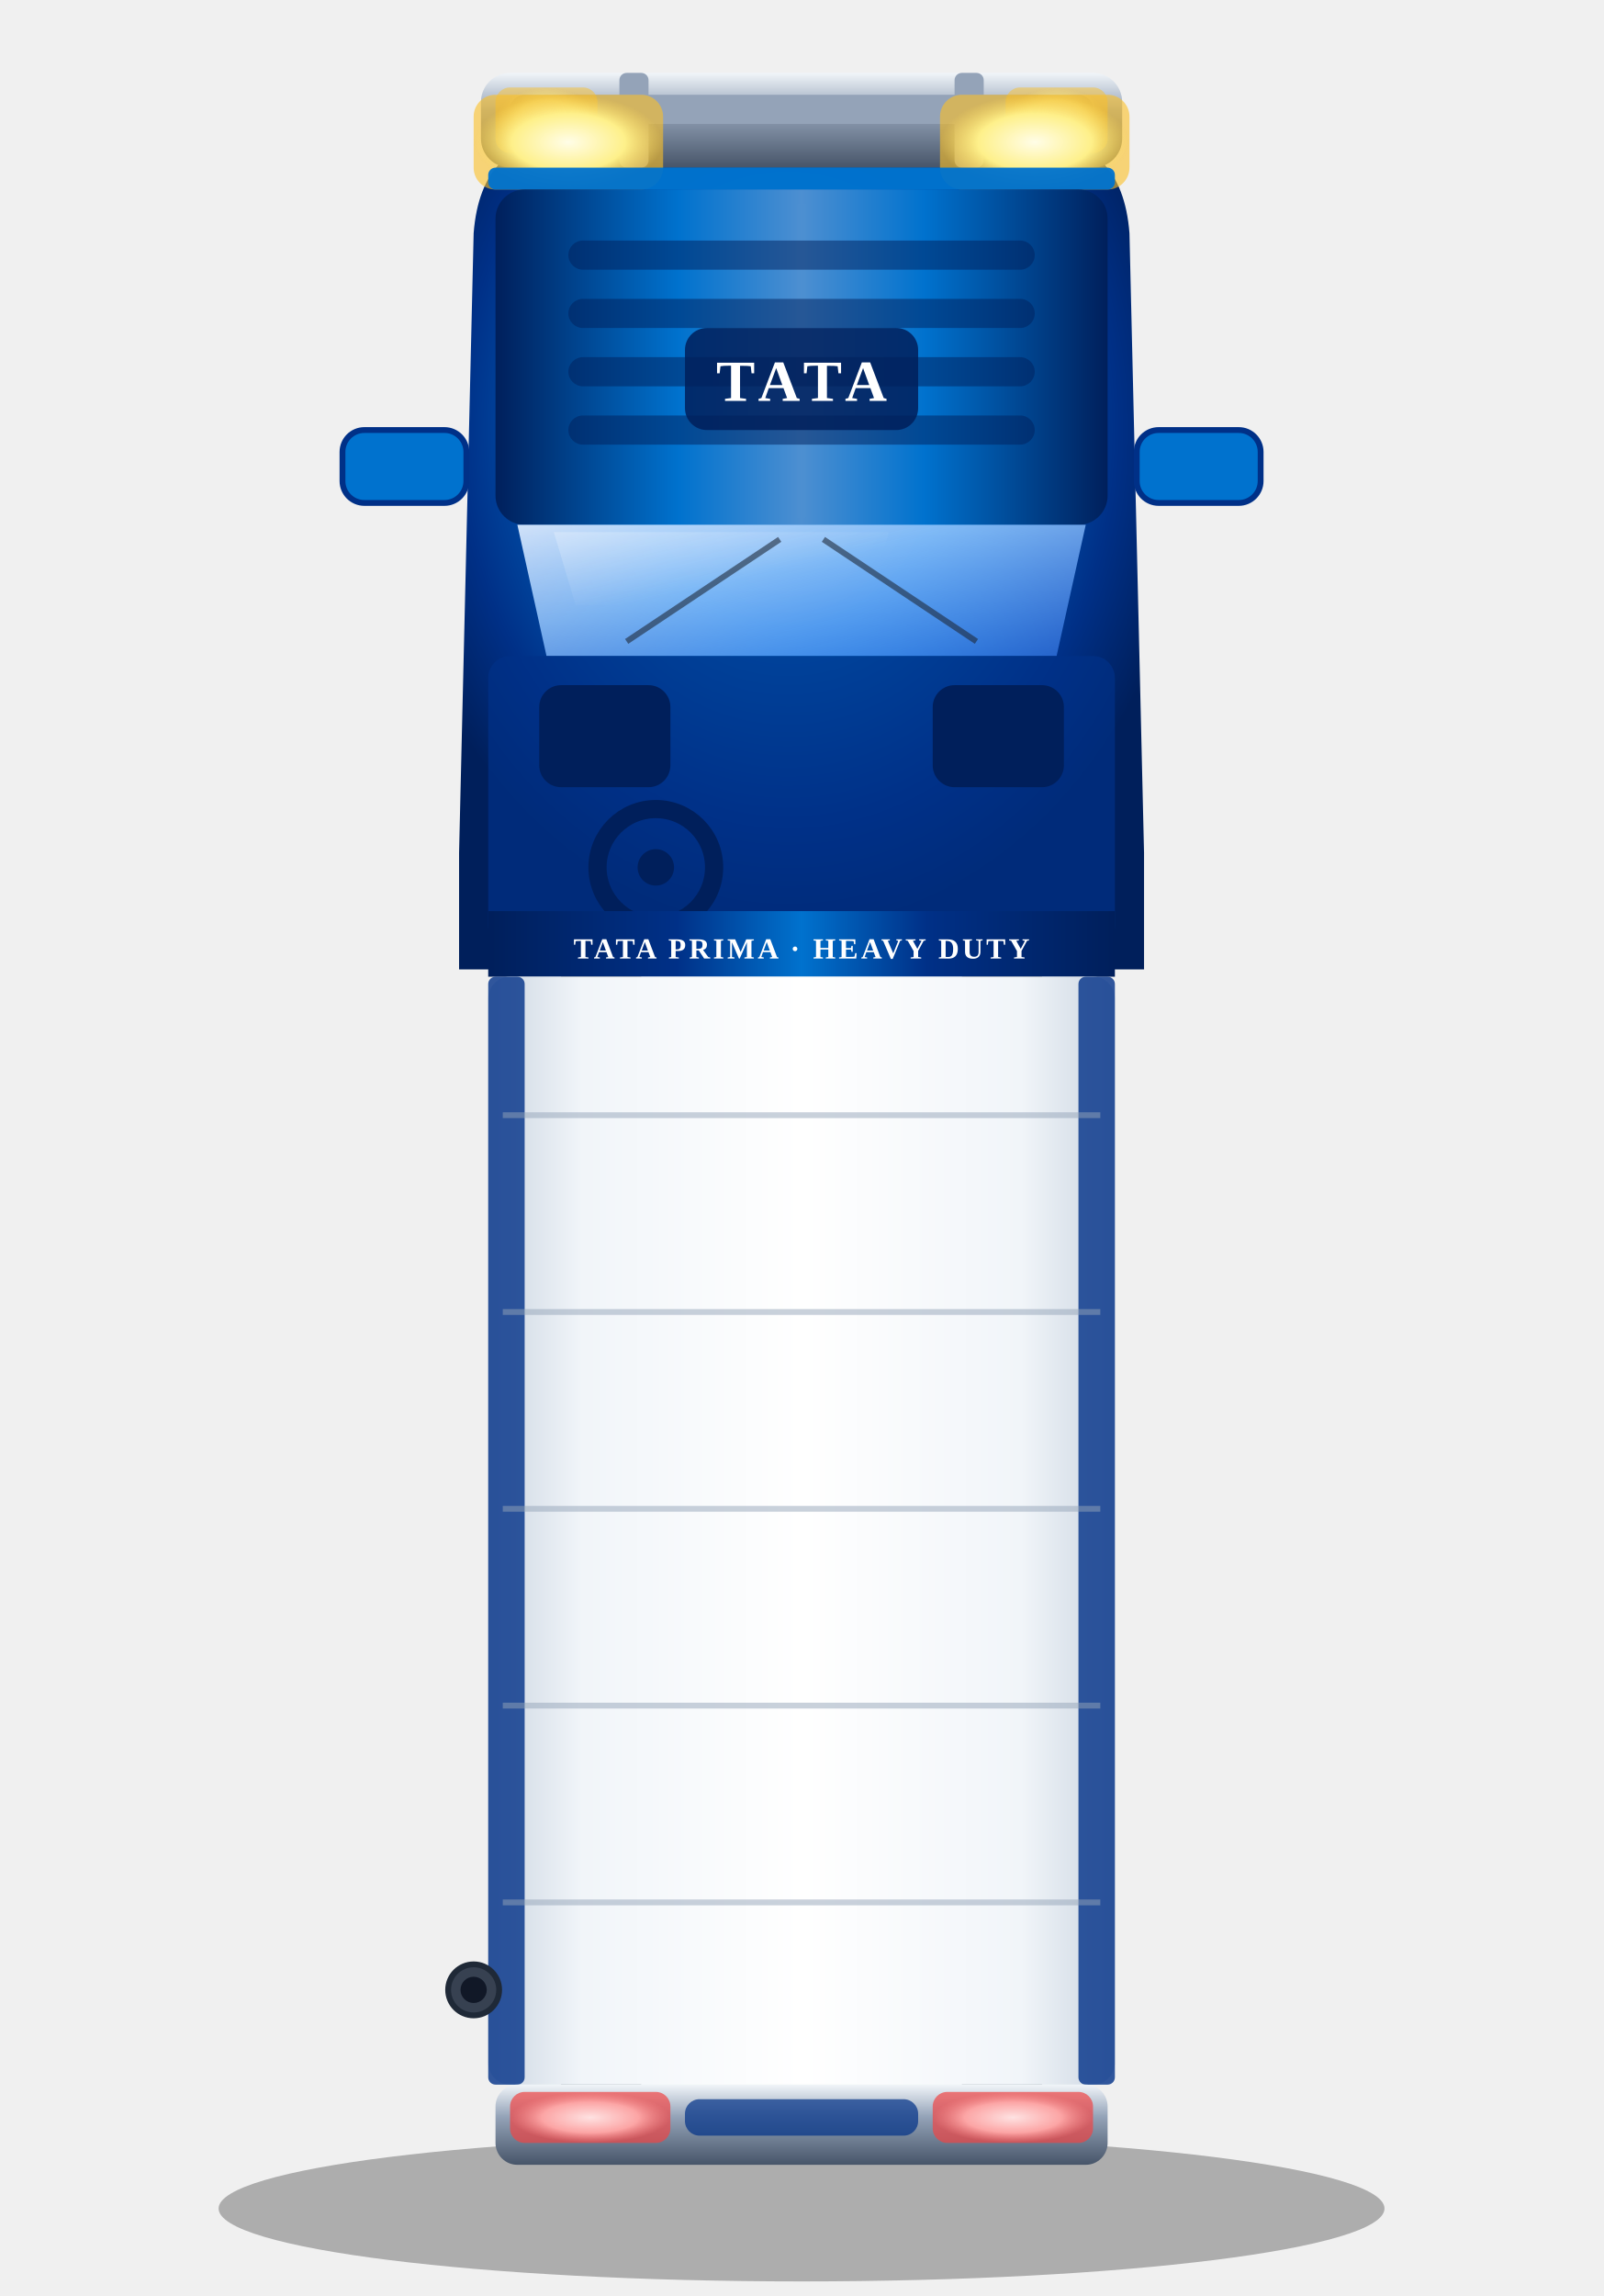
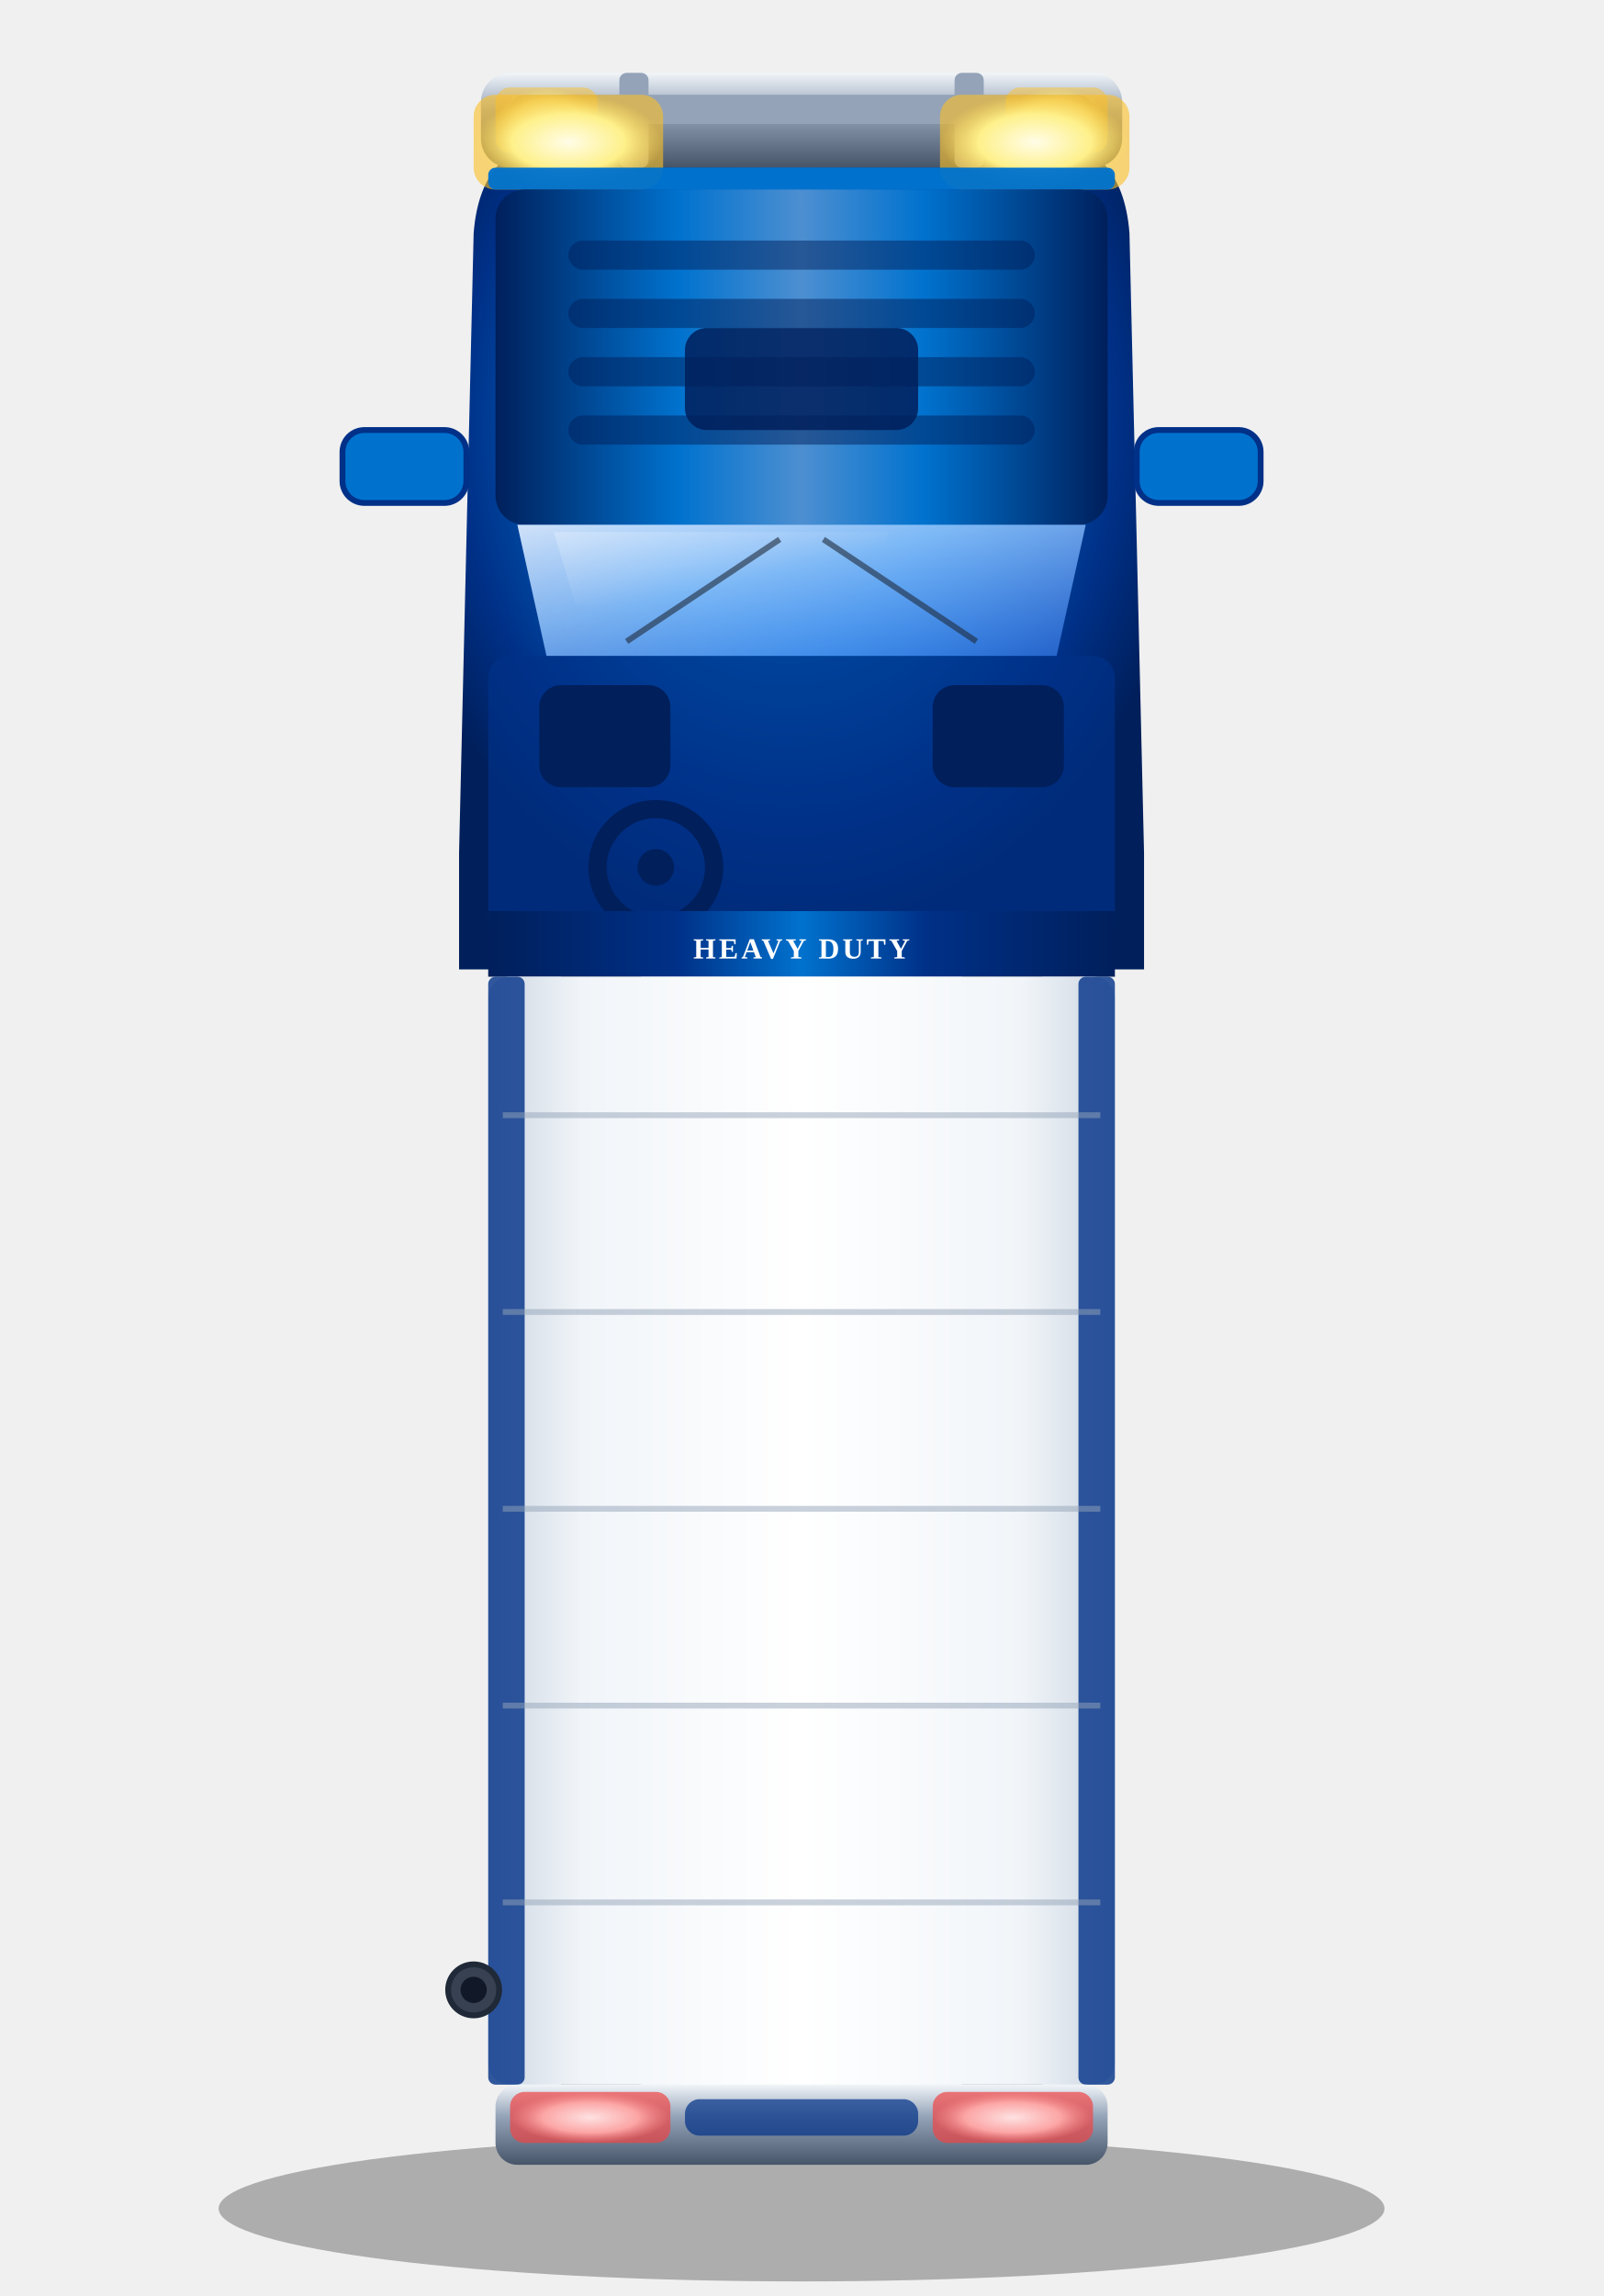
<svg xmlns="http://www.w3.org/2000/svg" viewBox="-10 -5 220 315">
  <defs>
    <linearGradient id="glassGrad" x1="0%" y1="0%" x2="100%" y2="100%">
      <stop offset="0%" stop-color="#dbeafe" stop-opacity="0.95" />
      <stop offset="40%" stop-color="#93c5fd" stop-opacity="0.85" />
      <stop offset="100%" stop-color="#3b82f6" stop-opacity="0.6" />
    </linearGradient>
    <linearGradient id="glassReflect" x1="0%" y1="0%" x2="60%" y2="60%">
      <stop offset="0%" stop-color="#ffffff" stop-opacity="0.5" />
      <stop offset="100%" stop-color="#ffffff" stop-opacity="0" />
    </linearGradient>
    <linearGradient id="chrome" x1="0%" y1="0%" x2="0%" y2="100%">
      <stop offset="0%" stop-color="#f1f5f9" />
      <stop offset="40%" stop-color="#94a3b8" />
      <stop offset="100%" stop-color="#475569" />
    </linearGradient>
    <radialGradient id="headlight" cx="50%" cy="50%" r="50%">
      <stop offset="0%" stop-color="#fffde7" />
      <stop offset="60%" stop-color="#fef08a" />
      <stop offset="100%" stop-color="#fbbf24" stop-opacity="0.6" />
    </radialGradient>
    <radialGradient id="brakeLight" cx="50%" cy="50%" r="50%">
      <stop offset="0%" stop-color="#fee2e2" />
      <stop offset="60%" stop-color="#fca5a5" />
      <stop offset="100%" stop-color="#ef4444" stop-opacity="0.7" />
    </radialGradient>
    <radialGradient id="tataCab" cx="48%" cy="35%" r="60%">
      <stop offset="0%" stop-color="#4d8fd1" />
      <stop offset="40%" stop-color="#0072CE" />
      <stop offset="80%" stop-color="#003087" />
      <stop offset="100%" stop-color="#001f5b" />
    </radialGradient>
    <linearGradient id="tataHood" x1="0%" y1="0%" x2="100%" y2="0%">
      <stop offset="0%" stop-color="#001f5b" />
      <stop offset="30%" stop-color="#0072CE" />
      <stop offset="50%" stop-color="#4d8fd1" />
      <stop offset="70%" stop-color="#0072CE" />
      <stop offset="100%" stop-color="#001f5b" />
    </linearGradient>
    <linearGradient id="tataCargo" x1="0%" y1="0%" x2="100%" y2="0%">
      <stop offset="0%" stop-color="#cbd5e1" />
      <stop offset="15%" stop-color="#f1f5f9" />
      <stop offset="50%" stop-color="#ffffff" />
      <stop offset="85%" stop-color="#f1f5f9" />
      <stop offset="100%" stop-color="#cbd5e1" />
    </linearGradient>
    <linearGradient id="tataStripe" x1="0%" y1="0%" x2="100%" y2="0%">
      <stop offset="0%" stop-color="#001f5b" />
      <stop offset="30%" stop-color="#003087" />
      <stop offset="50%" stop-color="#0072CE" />
      <stop offset="70%" stop-color="#003087" />
      <stop offset="100%" stop-color="#001f5b" />
    </linearGradient>
  </defs>
  <ellipse cx="100" cy="298" rx="80" ry="10" fill="#000000" fill-opacity="0.28" />
  <path d="M 68,14 Q 56,14 55,27 L 53,112 L 53,128 L 147,128 L 147,112 L 145,27 Q 144,14 132,14 Z" fill="url(#tataCab)" />
  <rect x="56" y="5" width="88" height="13" rx="4" fill="url(#chrome)" />
  <rect x="60" y="8" width="80" height="4" rx="2" fill="#94a3b8" />
  <rect x="75" y="5" width="4" height="13" rx="1" fill="#94a3b8" />
  <rect x="121" y="5" width="4" height="13" rx="1" fill="#94a3b8" />
  <rect x="58" y="7" width="14" height="9" rx="2" fill="url(#headlight)" opacity="0.8" />
  <rect x="128" y="7" width="14" height="9" rx="2" fill="url(#headlight)" opacity="0.8" />
  <rect x="55" y="8" width="26" height="13" rx="3" fill="url(#headlight)" />
  <rect x="119" y="8" width="26" height="13" rx="3" fill="url(#headlight)" />
  <rect x="57" y="18" width="86" height="3" rx="1" fill="#0072CE" opacity="0.95" />
  <rect x="58" y="21" width="84" height="46" rx="4" fill="url(#tataHood)" />
  <line x1="100" y1="23" x2="100" y2="66" stroke="#4d8fd1" stroke-width="1.2" opacity="0.6" />
  <rect x="68" y="28" width="64" height="4" rx="2" fill="#001f5b" opacity="0.5" />
  <rect x="68" y="36" width="64" height="4" rx="2" fill="#001f5b" opacity="0.5" />
  <rect x="68" y="44" width="64" height="4" rx="2" fill="#001f5b" opacity="0.5" />
  <rect x="68" y="52" width="64" height="4" rx="2" fill="#001f5b" opacity="0.5" />
  <rect x="84" y="40" width="32" height="14" rx="3" fill="#001f5b" opacity="0.85" />
-   <text x="100" y="50" text-anchor="middle" font-size="8" font-weight="900" fill="#ffffff" letter-spacing="1px">TATA</text>
  <path d="M 61,67 L 139,67 L 135,85 L 65,85 Z" fill="url(#glassGrad)" />
  <path d="M 66,68 L 112,68 L 109,78 L 69,78 Z" fill="url(#glassReflect)" opacity="0.5" />
  <line x1="76" y1="83" x2="97" y2="69" stroke="#1e293b" stroke-width="0.8" opacity="0.6" />
  <line x1="124" y1="83" x2="103" y2="69" stroke="#1e293b" stroke-width="0.8" opacity="0.6" />
  <rect x="57" y="85" width="86" height="40" rx="3" fill="#003087" opacity="0.7" />
  <rect x="64" y="89" width="18" height="14" rx="3" fill="#001f5b" />
  <rect x="118" y="89" width="18" height="14" rx="3" fill="#001f5b" />
  <circle cx="80" cy="114" r="8" fill="none" stroke="#001f5b" stroke-width="2.5" />
  <circle cx="80" cy="114" r="2.5" fill="#001f5b" />
  <rect x="57" y="120" width="86" height="9" fill="url(#tataStripe)" />
-   <text x="100" y="126.5" text-anchor="middle" font-size="4" font-weight="800" fill="#ffffff" letter-spacing="0.4px">TATA PRIMA · HEAVY DUTY</text>
+   <text x="100" y="126.5" text-anchor="middle" font-size="4" font-weight="800" fill="#ffffff" letter-spacing="0.4px">HEAVY DUTY</text>
  <rect x="67" y="129" width="11" height="158" fill="#334155" />
  <rect x="122" y="129" width="11" height="158" fill="#334155" />
  <rect x="67" y="145" width="66" height="6" fill="#475569" />
  <rect x="67" y="190" width="66" height="6" fill="#475569" />
  <rect x="67" y="235" width="66" height="6" fill="#475569" />
  <rect x="57" y="129" width="86" height="152" rx="3" fill="url(#tataCargo)" />
  <rect x="57" y="129" width="5" height="152" fill="#003087" opacity="0.8" rx="1" />
  <rect x="138" y="129" width="5" height="152" fill="#003087" opacity="0.8" rx="1" />
  <line x1="59" y1="148" x2="141" y2="148" stroke="#94a3b8" stroke-width="0.8" opacity="0.5" />
  <line x1="59" y1="175" x2="141" y2="175" stroke="#94a3b8" stroke-width="0.8" opacity="0.5" />
  <line x1="59" y1="202" x2="141" y2="202" stroke="#94a3b8" stroke-width="0.8" opacity="0.5" />
  <line x1="59" y1="229" x2="141" y2="229" stroke="#94a3b8" stroke-width="0.8" opacity="0.5" />
  <line x1="59" y1="256" x2="141" y2="256" stroke="#94a3b8" stroke-width="0.8" opacity="0.5" />
  <rect x="58" y="281" width="84" height="11" rx="3" fill="url(#chrome)" />
  <rect x="60" y="282" width="22" height="7" rx="2" fill="url(#brakeLight)" />
  <rect x="118" y="282" width="22" height="7" rx="2" fill="url(#brakeLight)" />
  <rect x="84" y="283" width="32" height="5" rx="2" fill="#003087" opacity="0.7" />
  <circle cx="55" cy="268" r="3.5" fill="#374151" stroke="#1f2937" stroke-width="0.8" />
  <circle cx="55" cy="268" r="1.8" fill="#111827" />
  <rect x="37" y="54" width="17" height="10" rx="3" fill="#0072CE" stroke="#003087" stroke-width="0.8" />
  <rect x="146" y="54" width="17" height="10" rx="3" fill="#0072CE" stroke="#003087" stroke-width="0.8" />
</svg>
